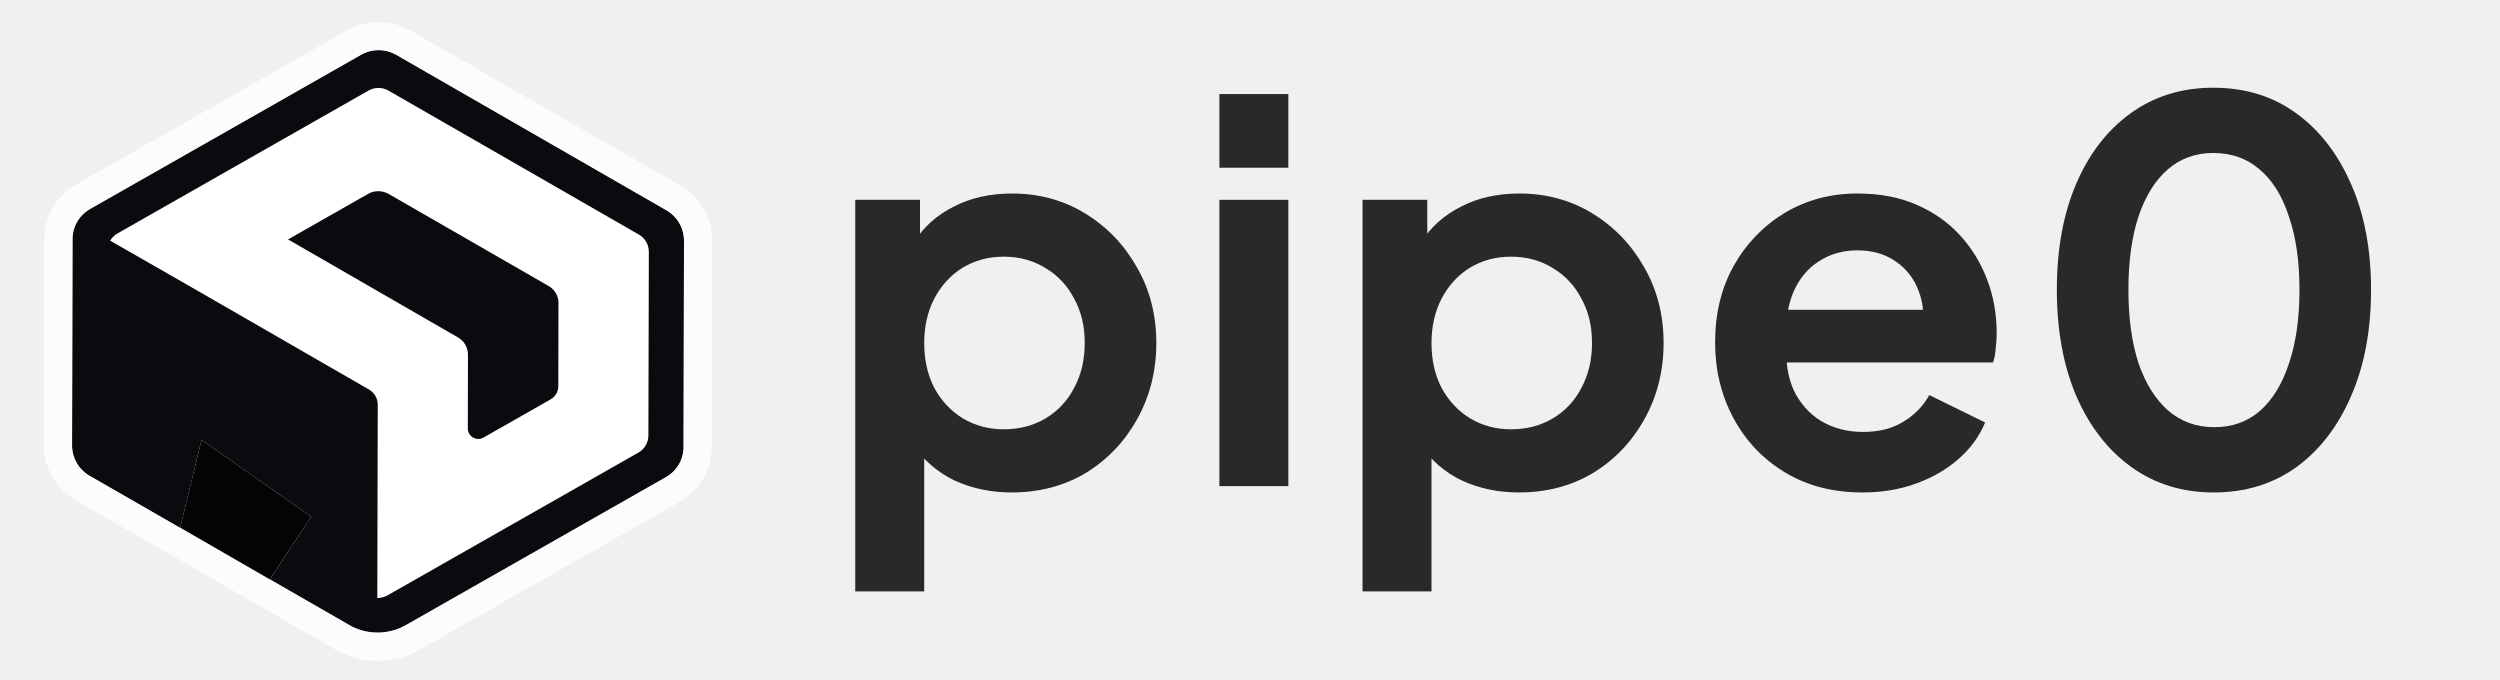
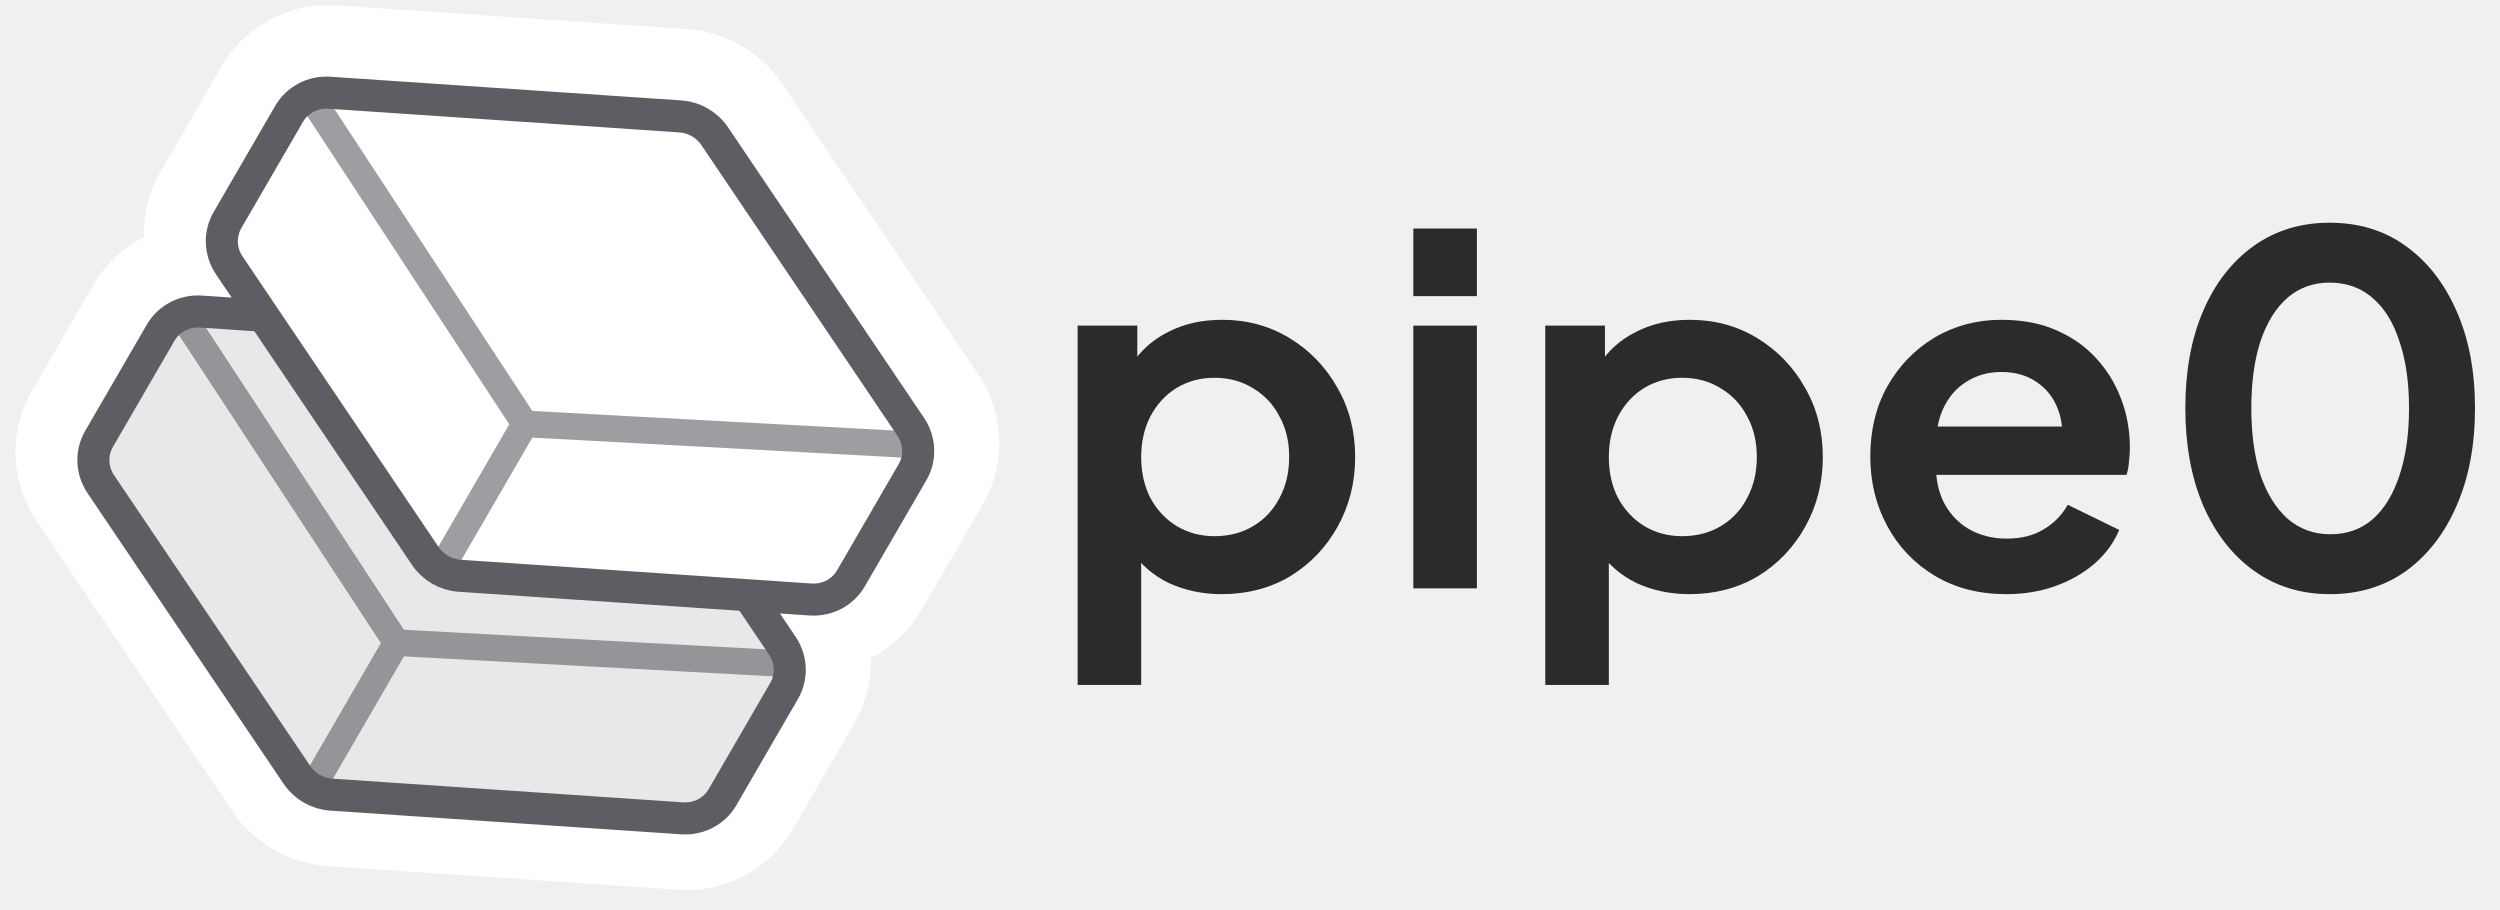
- <svg xmlns="http://www.w3.org/2000/svg" width="114" height="31" viewBox="0 0 114 31" fill="none">
-   <g clip-path="url(#clip0_347_247)">
-     <path d="M30.319 10.297L17.252 3.227L3.842 10.297V20.45L13.567 22.336L17.251 28.248L30.319 21.008V10.296V10.297Z" fill="white" />
-     <path fill-rule="evenodd" clip-rule="evenodd" d="M3.913 9.659C3.973 9.612 4.037 9.569 4.104 9.529L16.466 2.496C16.563 2.442 16.665 2.397 16.771 2.363L16.791 2.356C16.945 2.309 17.104 2.285 17.265 2.286C17.545 2.285 17.82 2.358 18.064 2.496L30.392 9.59C30.726 9.784 30.979 10.091 31.106 10.455C31.161 10.616 31.191 10.787 31.191 10.962L31.171 20.384C31.172 20.609 31.124 20.832 31.03 21.037C30.937 21.242 30.801 21.424 30.631 21.572C30.556 21.637 30.475 21.696 30.389 21.746L30.372 21.756L18.51 28.506C18.203 28.681 17.863 28.792 17.512 28.832C17.161 28.872 16.805 28.84 16.467 28.738C16.276 28.68 16.092 28.6 15.92 28.499L12.303 26.419L14.191 23.562L9.191 20.062L8.214 24.059L8.351 24.139C8.296 24.115 8.243 24.089 8.191 24.059L4.084 21.697C3.842 21.559 3.641 21.359 3.501 21.118C3.361 20.877 3.287 20.603 3.286 20.324L3.306 10.903C3.306 10.548 3.425 10.204 3.646 9.926L3.656 9.913C3.732 9.819 3.818 9.733 3.913 9.659ZM9.067 24.267C9.19 24.262 9.311 24.242 9.429 24.208ZM5.023 10.974L9.139 13.332L16.826 17.763C17.072 17.909 17.225 18.166 17.225 18.45L17.205 27.27C17.365 27.27 17.525 27.231 17.665 27.152L29.107 20.64C29.247 20.562 29.363 20.448 29.444 20.31C29.525 20.172 29.567 20.015 29.567 19.855L29.587 11.482C29.587 11.323 29.546 11.166 29.466 11.029C29.387 10.891 29.272 10.776 29.134 10.697L17.718 4.133C17.578 4.052 17.42 4.009 17.258 4.009C17.096 4.009 16.938 4.052 16.798 4.133L5.357 10.645C5.218 10.723 5.103 10.837 5.024 10.975L5.023 10.974ZM20.886 15.388L13.136 10.918L16.792 8.837C16.933 8.759 17.091 8.718 17.252 8.718C17.412 8.718 17.57 8.759 17.711 8.837L25.013 13.04C25.3 13.204 25.473 13.501 25.466 13.825L25.459 17.612C25.458 17.734 25.425 17.854 25.364 17.959C25.302 18.065 25.213 18.152 25.107 18.212L22.044 19.954C21.972 19.995 21.89 20.016 21.807 20.016C21.724 20.016 21.643 19.994 21.571 19.952C21.499 19.911 21.439 19.852 21.397 19.78C21.355 19.708 21.333 19.627 21.332 19.544L21.339 16.174C21.34 16.015 21.298 15.858 21.218 15.72C21.139 15.582 21.024 15.467 20.886 15.388Z" fill="#0B0B0F" />
-     <path fill-rule="evenodd" clip-rule="evenodd" d="M17.707 2.348L17.725 2.353C17.719 2.351 17.713 2.35 17.707 2.348Z" fill="white" fill-opacity="0.3" />
-     <path d="M9.53 24.176C9.533 24.175 9.528 24.176 9.53 24.176Z" fill="#040404" />
-     <path d="M2.02 10.902L2 20.322C2 21.358 2.559 22.301 3.443 22.81L7.556 25.175C7.622 25.213 7.696 25.25 7.765 25.283L11.652 27.527L11.664 27.534L15.274 29.61C15.864 29.953 16.535 30.134 17.218 30.133C17.895 30.133 18.56 29.956 19.146 29.621L31.01 22.871C31.448 22.62 31.812 22.258 32.066 21.822C32.32 21.385 32.454 20.89 32.456 20.385L32.476 10.963C32.475 10.458 32.342 9.962 32.088 9.525C31.835 9.089 31.471 8.726 31.033 8.475L18.7 1.38C18.263 1.133 17.77 1.002 17.268 1.002C16.767 1.001 16.273 1.131 15.836 1.377L3.466 8.414C3.028 8.665 2.664 9.028 2.41 9.464C2.156 9.901 2.022 10.397 2.02 10.902ZM12.302 26.418L8.352 24.138C8.297 24.114 8.244 24.087 8.192 24.058L4.084 21.696C3.842 21.558 3.641 21.358 3.5 21.117C3.36 20.876 3.286 20.603 3.285 20.324L3.305 10.902C3.305 10.547 3.424 10.203 3.645 9.925L3.656 9.912C3.78 9.758 3.932 9.629 4.104 9.53L16.466 2.497C16.563 2.442 16.665 2.397 16.771 2.363L16.791 2.356C16.945 2.309 17.104 2.285 17.265 2.286C17.545 2.285 17.82 2.358 18.064 2.496L30.392 9.59C30.726 9.783 30.979 10.09 31.106 10.455C31.161 10.616 31.191 10.787 31.191 10.962L31.171 20.384C31.172 20.609 31.124 20.832 31.031 21.037C30.937 21.242 30.801 21.424 30.631 21.572C30.556 21.637 30.475 21.696 30.389 21.746L30.372 21.756L18.509 28.506C18.202 28.681 17.863 28.792 17.512 28.832C17.161 28.872 16.805 28.84 16.467 28.738C16.276 28.68 16.092 28.6 15.92 28.499L12.302 26.419V26.418Z" fill="white" fill-opacity="0.8" />
-     <path d="M8.214 24.058L8.351 24.138L12.302 26.418L14.191 23.561L9.191 20.061L8.214 24.058Z" fill="#040404" />
+ <svg xmlns="http://www.w3.org/2000/svg" width="1100" height="400" viewBox="0 0 1100 400" fill="none">
+   <g clip-path="url(#clip0_584_27)">
+     <path d="M357.328 260.275L329.95 258.425L344.889 280.571C348.971 286.618 349.282 294.338 345.695 300.522L318.574 347.284C314.987 353.468 308.116 357.059 300.813 356.565L146.441 346.136C140.337 345.725 134.734 342.504 131.324 337.448L45.063 209.578C40.984 203.534 40.675 195.814 44.261 189.63L71.382 142.868C74.969 136.683 81.84 133.092 89.138 133.585L116.517 135.434L101.578 113.288C97.499 107.244 97.189 99.524 100.776 93.34L127.897 46.578C131.484 40.394 138.354 36.802 145.653 37.295L300.028 47.724C306.131 48.137 311.735 51.357 315.145 56.412L401.404 184.281C405.486 190.328 405.797 198.048 402.21 204.232L375.089 250.994C371.502 257.178 364.631 260.77 357.328 260.275Z" stroke="white" stroke-width="70" stroke-linecap="round" stroke-linejoin="round" />
+     <path d="M88.451 137.084L242.826 147.513C248.929 147.926 254.533 151.147 257.944 156.202L344.202 284.07C348.284 290.117 348.595 297.838 345.008 304.022L317.887 350.784C314.3 356.968 307.429 360.559 300.127 360.064L145.754 349.636C139.651 349.224 134.047 346.004 130.637 340.947L44.376 213.078C40.297 207.033 39.988 199.313 43.574 193.129L70.696 146.367C74.282 140.183 81.153 136.592 88.451 137.084Z" fill="#E8E8E8" stroke="#5C5E63" stroke-width="14.1" stroke-linecap="round" stroke-linejoin="round" />
+     <g opacity="0.6">
+       <path d="M81.355 140.736L174.449 282.774L344.616 291.978" stroke="#5C5E63" stroke-width="11.7" stroke-linecap="round" stroke-linejoin="round" />
+       <path d="M138.046 345.552L174.474 282.744Z" fill="white" />
+       <path d="M138.046 345.552L174.474 282.744" stroke="#5C5E63" stroke-width="11.7" stroke-linecap="round" stroke-linejoin="round" />
+     </g>
+     <path d="M144.967 40.794L299.342 51.223C305.445 51.636 311.048 54.857 314.459 59.912L400.717 187.78C404.8 193.827 405.11 201.548 401.524 207.732L374.402 254.494C370.816 260.678 363.945 264.269 356.642 263.774L202.27 253.346C196.167 252.933 190.563 249.713 187.152 244.658L100.892 116.788C96.813 110.743 96.503 103.023 100.09 96.839L127.211 50.077C130.798 43.893 137.668 40.301 144.967 40.794Z" fill="white" stroke="#5C5E63" stroke-width="14.1" stroke-linecap="round" stroke-linejoin="round" />
+     <g opacity="0.6">
+       <path d="M137.856 44.467L230.95 186.506L401.118 195.709" stroke="#5C5E63" stroke-width="11.7" stroke-linecap="round" stroke-linejoin="round" />
+       <path d="M194.548 249.284L230.976 186.476" stroke="#5C5E63" stroke-width="11.7" stroke-linecap="round" stroke-linejoin="round" />
+     </g>
+     <path d="M1025.17 261.425C1012.5 261.425 1001.4 258.025 991.863 251.225C982.327 244.424 974.855 234.861 969.447 222.535C964.181 210.209 961.548 195.899 961.548 179.606C961.548 163.172 964.181 148.862 969.447 136.678C974.713 124.494 982.114 115.001 991.65 108.201C1001.19 101.4 1012.29 98 1024.95 98C1037.91 98 1049.08 101.4 1058.47 108.201C1068.01 115.001 1075.48 124.565 1080.89 136.891C1086.3 149.075 1089 163.313 1089 179.606C1089 195.899 1086.3 210.209 1080.89 222.535C1075.62 234.719 1068.22 244.282 1058.68 251.225C1049.15 258.025 1037.98 261.425 1025.17 261.425ZM1025.38 235.073C1032.64 235.073 1038.83 232.877 1043.95 228.485C1049.08 223.952 1052.99 217.576 1055.7 209.359C1058.54 201 1059.97 191.082 1059.97 179.606C1059.97 168.131 1058.54 158.284 1055.7 150.067C1052.99 141.708 1049.01 135.332 1043.74 130.94C1038.62 126.548 1032.35 124.352 1024.95 124.352C1017.84 124.352 1011.72 126.548 1006.59 130.94C1001.47 135.332 997.485 141.708 994.638 150.067C991.934 158.284 990.582 168.131 990.582 179.606C990.582 190.941 991.934 200.787 994.638 209.146C997.485 217.364 1001.47 223.739 1006.59 228.273C1011.86 232.806 1018.12 235.073 1025.38 235.073Z" fill="#2B2B2B" />
+     <path d="M882.706 261.425C870.751 261.425 860.29 258.733 851.323 253.35C842.357 247.966 835.383 240.67 830.402 231.46C825.42 222.251 822.93 212.051 822.93 200.858C822.93 189.24 825.42 178.969 830.402 170.043C835.525 160.976 842.428 153.821 851.11 148.579C859.934 143.337 869.755 140.716 880.571 140.716C889.68 140.716 897.65 142.203 904.482 145.179C911.456 148.154 917.362 152.263 922.201 157.505C927.04 162.747 930.741 168.768 933.303 175.569C935.864 182.227 937.145 189.453 937.145 197.245C937.145 199.229 937.003 201.283 936.718 203.408C936.576 205.533 936.22 207.375 935.651 208.934H845.986V187.682H919.853L906.617 197.67C907.898 191.153 907.542 185.344 905.549 180.244C903.699 175.144 900.568 171.106 896.156 168.13C891.886 165.155 886.691 163.668 880.571 163.668C874.736 163.668 869.541 165.155 864.987 168.13C860.432 170.964 856.945 175.214 854.526 180.881C852.249 186.407 851.395 193.137 851.964 201.071C851.395 208.154 852.32 214.459 854.739 219.985C857.301 225.368 861.002 229.548 865.841 232.523C870.822 235.498 876.515 236.986 882.92 236.986C889.324 236.986 894.733 235.64 899.145 232.948C903.699 230.256 907.257 226.643 909.819 222.11L932.449 233.161C930.171 238.686 926.613 243.574 921.774 247.824C916.935 252.075 911.171 255.404 904.482 257.813C897.935 260.221 890.676 261.425 882.706 261.425Z" fill="#2B2B2B" />
+     <path d="M679.92 301.378V143.266H706.179V166.218L703.617 160.48C707.602 154.246 713.01 149.429 719.842 146.029C726.674 142.487 734.573 140.716 743.539 140.716C754.498 140.716 764.39 143.408 773.214 148.791C782.038 154.175 789.012 161.401 794.136 170.468C799.402 179.536 802.035 189.736 802.035 201.071C802.035 212.263 799.473 222.464 794.349 231.673C789.225 240.882 782.251 248.178 773.427 253.562C764.603 258.804 754.569 261.425 743.326 261.425C734.928 261.425 727.172 259.796 720.055 256.537C713.082 253.137 707.531 248.32 703.403 242.086L707.887 236.561V301.378H679.92ZM740.123 235.923C746.528 235.923 752.221 234.436 757.202 231.46C762.184 228.485 766.026 224.377 768.731 219.134C771.577 213.892 773 207.871 773 201.071C773 194.27 771.577 188.32 768.731 183.219C766.026 177.977 762.184 173.868 757.202 170.893C752.221 167.776 746.528 166.218 740.123 166.218C734.003 166.218 728.453 167.705 723.471 170.681C718.632 173.656 714.789 177.835 711.943 183.219C709.239 188.461 707.887 194.412 707.887 201.071C707.887 207.871 709.239 213.892 711.943 219.134C714.789 224.377 718.632 228.485 723.471 231.46C728.453 234.436 734.003 235.923 740.123 235.923Z" fill="#2B2B2B" />
+     <path d="M621.861 258.875V143.266H649.828V258.875H621.861ZM621.861 130.303V100.55H649.828V130.303H621.861Z" fill="#2B2B2B" />
+     <path d="M474.155 301.378V143.266H500.414V166.218L497.852 160.48C501.837 154.246 507.246 149.429 514.077 146.029C520.909 142.487 528.808 140.716 537.774 140.716C548.733 140.716 558.625 143.408 567.449 148.791C576.273 154.175 583.247 161.401 588.371 170.468C593.637 179.536 596.27 189.736 596.27 201.071C596.27 212.263 593.708 222.464 588.584 231.673C583.461 240.882 576.487 248.178 567.663 253.562C558.838 258.804 548.805 261.425 537.561 261.425C529.164 261.425 521.407 259.796 514.291 256.537C507.317 253.137 501.766 248.32 497.639 242.086L502.122 236.561V301.378H474.155ZM534.359 235.923C540.763 235.923 546.456 234.436 551.438 231.46C556.419 228.485 560.262 224.377 562.966 219.134C565.812 213.892 567.236 207.871 567.236 201.071C567.236 194.27 565.812 188.32 562.966 183.219C560.262 177.977 556.419 173.868 551.438 170.893C546.456 167.776 540.763 166.218 534.359 166.218C528.239 166.218 522.688 167.705 517.707 170.681C512.868 173.656 509.025 177.835 506.178 183.219C503.474 188.461 502.122 194.412 502.122 201.071C502.122 207.871 503.474 213.892 506.178 219.134C509.025 224.377 512.868 228.485 517.707 231.46C522.688 234.436 528.239 235.923 534.359 235.923Z" fill="#2B2B2B" />
  </g>
-   <path d="M100.944 22.456C99.52 22.456 98.272 22.072 97.2 21.304C96.128 20.536 95.288 19.456 94.68 18.064C94.088 16.672 93.792 15.056 93.792 13.216C93.792 11.36 94.088 9.744 94.68 8.368C95.272 6.992 96.104 5.92 97.176 5.152C98.248 4.384 99.496 4 100.92 4C102.376 4 103.632 4.384 104.688 5.152C105.76 5.92 106.6 7 107.208 8.392C107.816 9.768 108.12 11.376 108.12 13.216C108.12 15.056 107.816 16.672 107.208 18.064C106.616 19.44 105.784 20.52 104.712 21.304C103.64 22.072 102.384 22.456 100.944 22.456ZM100.968 19.48C101.784 19.48 102.48 19.232 103.056 18.736C103.632 18.224 104.072 17.504 104.376 16.576C104.696 15.632 104.856 14.512 104.856 13.216C104.856 11.92 104.696 10.808 104.376 9.88C104.072 8.936 103.624 8.216 103.032 7.72C102.456 7.224 101.752 6.976 100.92 6.976C100.12 6.976 99.432 7.224 98.856 7.72C98.28 8.216 97.832 8.936 97.512 9.88C97.208 10.808 97.056 11.92 97.056 13.216C97.056 14.496 97.208 15.608 97.512 16.552C97.832 17.48 98.28 18.2 98.856 18.712C99.448 19.224 100.152 19.48 100.968 19.48Z" fill="#292929" />
-   <path d="M84.929 22.456C83.585 22.456 82.409 22.152 81.401 21.544C80.393 20.936 79.609 20.112 79.049 19.072C78.489 18.032 78.209 16.88 78.209 15.616C78.209 14.304 78.489 13.144 79.049 12.136C79.625 11.112 80.401 10.304 81.377 9.712C82.369 9.12 83.473 8.824 84.689 8.824C85.713 8.824 86.609 8.992 87.377 9.328C88.161 9.664 88.825 10.128 89.369 10.72C89.913 11.312 90.329 11.992 90.617 12.76C90.905 13.512 91.049 14.328 91.049 15.208C91.049 15.432 91.033 15.664 91.001 15.904C90.985 16.144 90.945 16.352 90.881 16.528H80.801V14.128H89.105L87.617 15.256C87.761 14.52 87.721 13.864 87.497 13.288C87.289 12.712 86.937 12.256 86.441 11.92C85.961 11.584 85.377 11.416 84.689 11.416C84.033 11.416 83.449 11.584 82.937 11.92C82.425 12.24 82.033 12.72 81.761 13.36C81.505 13.984 81.409 14.744 81.473 15.64C81.409 16.44 81.513 17.152 81.785 17.776C82.073 18.384 82.489 18.856 83.033 19.192C83.593 19.528 84.233 19.696 84.953 19.696C85.673 19.696 86.281 19.544 86.777 19.24C87.289 18.936 87.689 18.528 87.977 18.016L90.521 19.264C90.265 19.888 89.865 20.44 89.321 20.92C88.777 21.4 88.129 21.776 87.377 22.048C86.641 22.32 85.825 22.456 84.929 22.456Z" fill="#292929" />
-   <path d="M62.132 26.968V9.112H65.084V11.704L64.796 11.056C65.244 10.352 65.852 9.808 66.62 9.424C67.388 9.024 68.276 8.824 69.284 8.824C70.516 8.824 71.628 9.128 72.62 9.736C73.612 10.344 74.396 11.16 74.972 12.184C75.564 13.208 75.86 14.36 75.86 15.64C75.86 16.904 75.572 18.056 74.996 19.096C74.42 20.136 73.636 20.96 72.644 21.568C71.652 22.16 70.524 22.456 69.26 22.456C68.316 22.456 67.444 22.272 66.644 21.904C65.86 21.52 65.236 20.976 64.772 20.272L65.276 19.648V26.968H62.132ZM68.9 19.576C69.62 19.576 70.26 19.408 70.82 19.072C71.38 18.736 71.812 18.272 72.116 17.68C72.436 17.088 72.596 16.408 72.596 15.64C72.596 14.872 72.436 14.2 72.116 13.624C71.812 13.032 71.38 12.568 70.82 12.232C70.26 11.88 69.62 11.704 68.9 11.704C68.212 11.704 67.588 11.872 67.028 12.208C66.484 12.544 66.052 13.016 65.732 13.624C65.428 14.216 65.276 14.888 65.276 15.64C65.276 16.408 65.428 17.088 65.732 17.68C66.052 18.272 66.484 18.736 67.028 19.072C67.588 19.408 68.212 19.576 68.9 19.576Z" fill="#292929" />
-   <path d="M55.605 22.168V9.112H58.749V22.168H55.605ZM55.605 7.648V4.288H58.749V7.648H55.605Z" fill="#292929" />
-   <path d="M39 26.968V9.112H41.952V11.704L41.664 11.056C42.112 10.352 42.72 9.808 43.488 9.424C44.256 9.024 45.144 8.824 46.152 8.824C47.384 8.824 48.496 9.128 49.488 9.736C50.48 10.344 51.264 11.16 51.84 12.184C52.432 13.208 52.728 14.36 52.728 15.64C52.728 16.904 52.44 18.056 51.864 19.096C51.288 20.136 50.504 20.96 49.512 21.568C48.52 22.16 47.392 22.456 46.128 22.456C45.184 22.456 44.312 22.272 43.512 21.904C42.728 21.52 42.104 20.976 41.64 20.272L42.144 19.648V26.968H39ZM45.768 19.576C46.488 19.576 47.128 19.408 47.688 19.072C48.248 18.736 48.68 18.272 48.984 17.68C49.304 17.088 49.464 16.408 49.464 15.64C49.464 14.872 49.304 14.2 48.984 13.624C48.68 13.032 48.248 12.568 47.688 12.232C47.128 11.88 46.488 11.704 45.768 11.704C45.08 11.704 44.456 11.872 43.896 12.208C43.352 12.544 42.92 13.016 42.6 13.624C42.296 14.216 42.144 14.888 42.144 15.64C42.144 16.408 42.296 17.088 42.6 17.68C42.92 18.272 43.352 18.736 43.896 19.072C44.456 19.408 45.08 19.576 45.768 19.576Z" fill="#292929" />
  <defs>
-     <clipPath id="clip0_347_247">
-       <rect width="31" height="30" fill="white" transform="translate(2 1)" />
+     <clipPath id="clip0_584_27">
+       <rect width="1100" height="400" fill="white" />
    </clipPath>
  </defs>
</svg>
